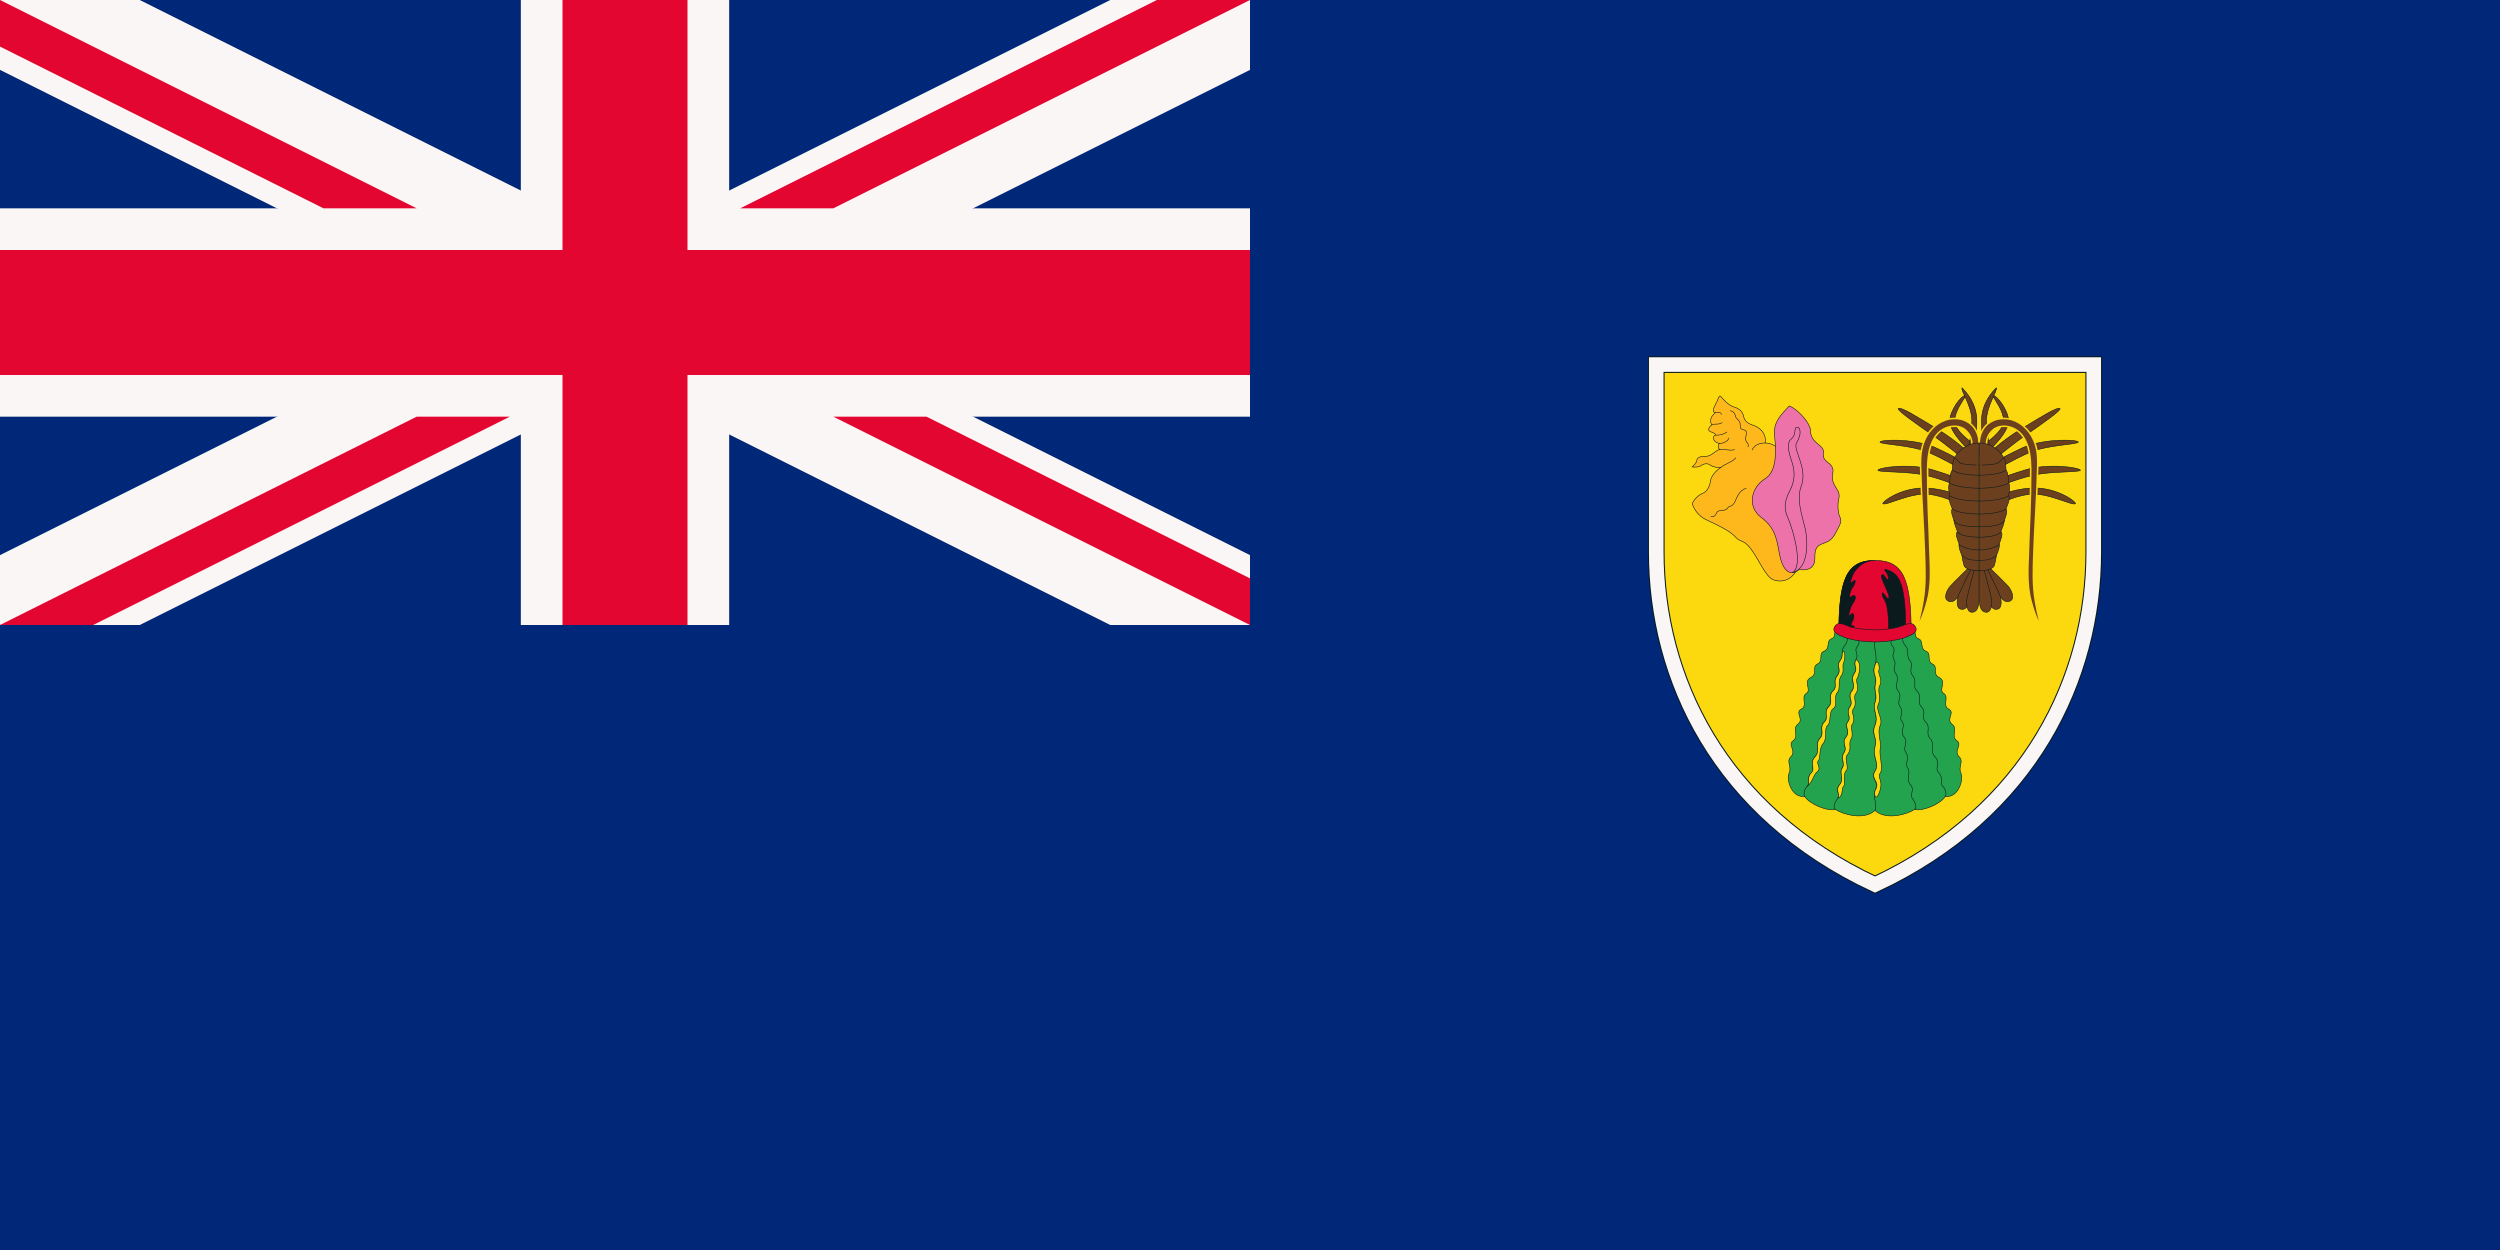
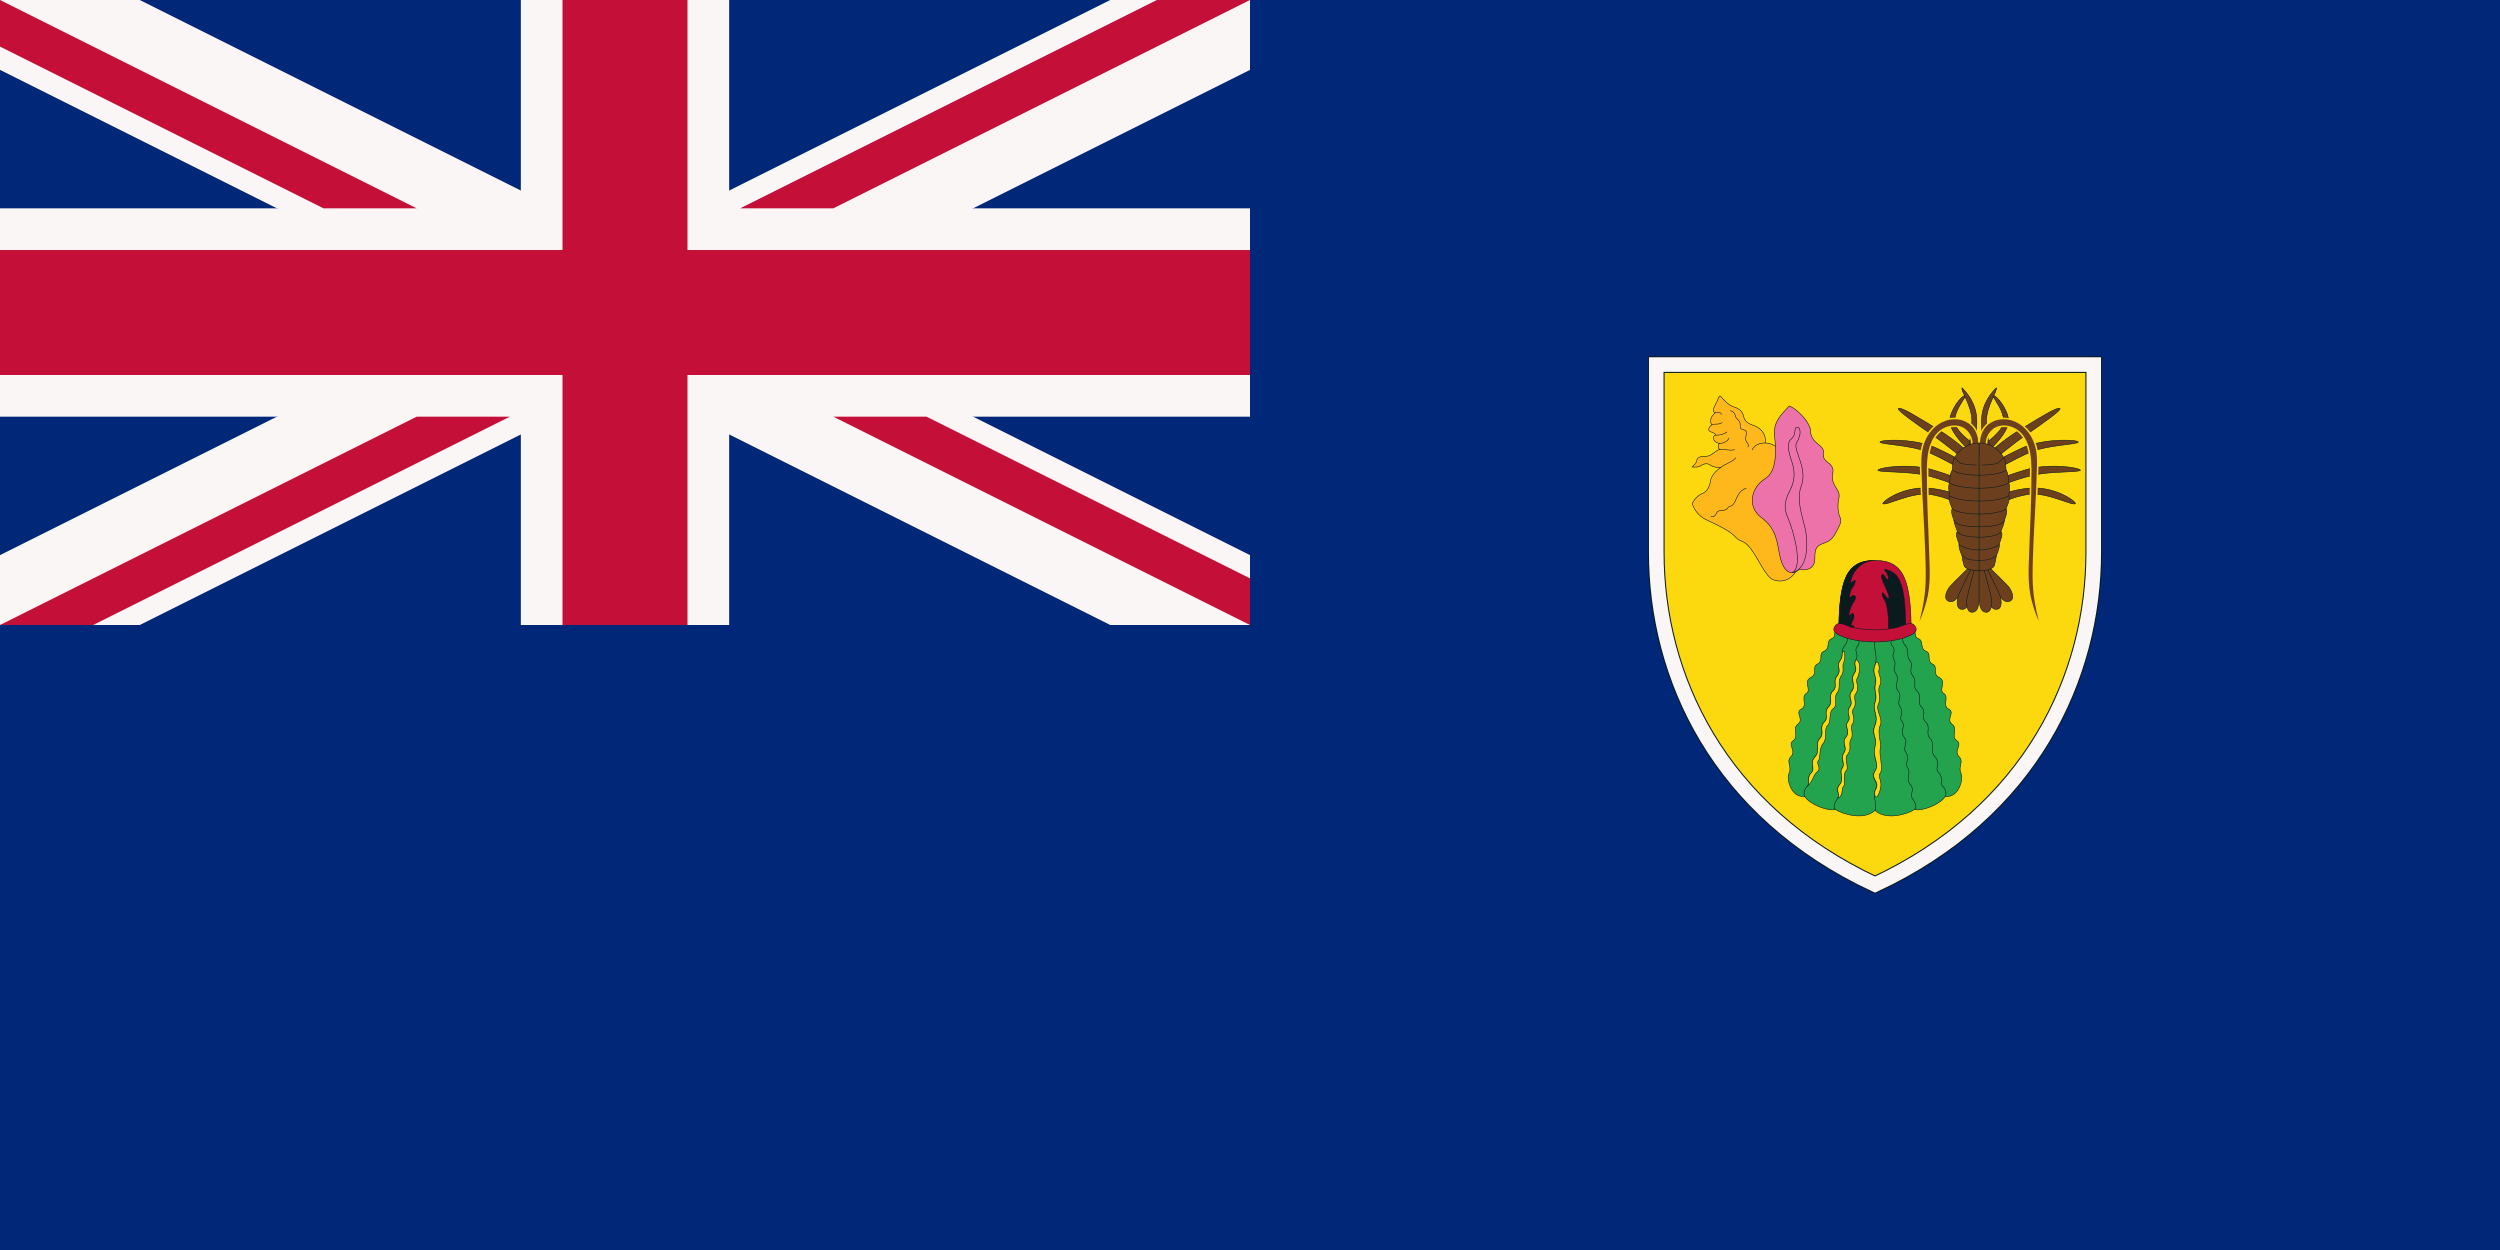
<svg xmlns="http://www.w3.org/2000/svg" xmlns:xlink="http://www.w3.org/1999/xlink" width="1200" height="600" viewBox="0 0 9600 4800">
  <defs>
    <path id="a" d="M840-1000v720C840 200 600 717 0 997-600 717-840 200-840-280v-720z" />
  </defs>
  <g fill="#012778">
    <path d="M0 0h9600v4800H0Z" />
    <path fill="#faf6f5" d="M0 0v268.3L4263.3 2400H4800v-268.3L536.6 0H0zm4800 0v268.3L536.6 2400H0v-268.3L4263.3 0H4800z" />
    <path fill="#faf6f5" d="M2000 0v2400h800V0h-800zM0 800v800h4800V800H0z" />
-     <path fill="#e30631" d="M0 960v480h4800V960H0zM2160 0v2400h480V0h-480zM0 2400l1600-800h357.8l-1600 800H0zM0 0l1600 800h-357.8L0 178.9V0zm2842.2 800 1600-800H4800L3200 800h-357.8zM4800 2400l-1600-800h357.7L4800 2221V2400z" />
+     <path fill="#c40f38" d="M0 960v480h4800V960H0zM2160 0v2400h480V0h-480zM0 2400l1600-800h357.8l-1600 800H0zM0 0l1600 800h-357.8L0 178.9V0zm2842.2 800 1600-800H4800L3200 800h-357.8zM4800 2400l-1600-800h357.7L4800 2221V2400z" />
  </g>
  <g fill="none" stroke="#0a1a1d" transform="translate(7200 2400)">
    <use xlink:href="#a" fill="#fcd80e" stroke-width="64" />
    <use xlink:href="#a" stroke="#faf6f5" stroke-width="56" />
    <g stroke-linecap="round" stroke-linejoin="round" stroke-width="2.2">
      <path fill="#ffb81c" d="M-303-207c-22 37-59 45-88 33-30-12-57-82-87-120-29-37-37-21-57-43-19-21-49-37-96-59-26-12-53-23-71-69 7-19 26-35 41-41 15-5 27-27 29-46 2-18 18-38 40-53-10 2-31-2-41-9-9-8-24-6-33 1-9 6-20 8-36 6 6-5 17-16 18-26s13-15 36-15c22 0 37-26 55-26-13 0-10-22-3-23-32-6-28-32-15-32-1-4-5-8-20-13-14-5-7-18 4-26-10-20-1-35 15-48-22-1 2-32 8-49 6-16 9-18 16-8 8 9 26 30 47 36 20 6 32 17 36 34 4 18 12 27 34 35 23 7 54 26 50 69 18 1 31 6 42 15" />
      <path fill="#ed72aa" d="M-248-749c0 24 11 39 25 51 15 12 28 22 25 37-3 16 3 26 16 36 14 10 24 22 20 42s-1 32 7 47 22 27 16 51-3 56 5 72c7 15 0 27-14 54-14 26-22 36-51 46-30 9-32 27-32 58 0 32-21 48-60 42-40 33-65-6-75-55s-12-102-71-145c-58-44-35-118 14-148 49-29 43-115 37-168-5-53 30-83 57-112 36 14 81 69 81 92z" />
      <path fill="#ed72aa" d="M-333-408c-11-26-23-52 6-108 30-57 11-100 2-129-9-28-11-54 0-66 12-11 17-18 18-37 1-18 16-12 18-3s4 24-12 51c-16 28 45 96 17 169-19 51 6 116 16 161s16 153-50 169c45-22 3-165-15-207z" />
      <path d="M-630-416c11 2 17-4 20-11s5-11 15-12c10 0 26-3 30-11 3-8 15-1 26-21 10-21 17-45 44-54m74-174c-10 0-39 1-51 27m-83-151c24 7 14 23 26 32 22 17 2 35 20 40s17 8 13 28c-6 23 16 24 8 39m-104 79c14-13 49-23 57-37m-58-32c21-1 49 7 53-1m-56-22c10 0 31-7 35-21m-50-11c12 0 27-1 42-12m-58-27c9-7 25 1 40-9m-25-39c7 0 22-2 22 7" />
      <g fill="#6c401f" transform="translate(400 -400)">
        <g id="c">
          <path d="M-55-233s-70-59-128-99-128-89-128-99c11-8 70 30 151 79 82 50 128 99 128 99zm-5 40s-68-41-135-70c-70-29-175-29-186-39 0-10 122-16 209 19 89 41 135 70 135 70zm-1 68s-74-34-146-50c-70-16-170-10-182-19 0-10 124-30 217 0 94 29 134 49 134 49zm-4 69s-56-38-130-46c-70-7-163 46-175 36 0-10 81-69 182-59 99 10 146 49 146 49zm23-218s-71-65-71-109c0-39 43-99 62-99-10 20-43 60-43 99 0 40 75 89 75 89z" />
          <path d="M-42-274s14-65 14-109c0-59-42-113-38-128 15 15 57 59 57 128 0 60-10 89-10 89z" />
          <g stroke="none">
            <use xlink:href="#b" stroke="#fcd80e" stroke-width="12" />
            <path id="b" d="M-25-295c0-19-7-36-19-49-16-19-40-25-65-21-30 5-54 23-69 51-20 37-22 77-23 116 0 135 5 190 9 323 1 39 8 119-10 182-7 27-15 52-27 78 8-33 12-50 16-75 11-65 8-126 6-186-4-123-11-186-15-335-1-45 3-79 24-115 22-37 60-64 103-64 18 0 33 3 48 12 30 16 44 49 44 82z" />
          </g>
          <path d="M-19 187s-28 50-49 86-38 44-54 33c-15-11-2-40 10-54s79-79 79-79z" />
          <path d="M-12 191s-11 57-20 98c-8 41-22 55-39 50-18-4-15-37-8-54s49-103 49-103z" />
          <path d="M0 193v100c0 42-10 59-29 58-18-1-22-33-18-52 3-18 28-111 28-111z" />
        </g>
        <use xlink:href="#c" transform="scale(-1 1)" />
        <g id="d">
          <path d="M0 192c-53-1-58-20-58-20s-7-24-8-39c-1-2-15-32-11-45-5-12-17-41-6-46-5-14-13-30-14-45-4-11-14-35-6-43 0 0-19-40-10-50 0 0-9-39 0-49 0 0 0-40 10-50 0 0 0-39 9-49 0 2 28-55 94-55l-1 85h1z" />
          <path fill="none" d="M0-26c-85-1-103-20-103-20M0-76c-85 0-113-20-113-20M0-125c-85-1-113-20-113-20M0-175c-85-1-103-20-103-20m102-19c1 0-64 0-74-10l-19-19M0 152c-25 0-53-4-66-19m66-21c-47 0-75-19-75-19s-1-2-2-5M0 63c-62-1-79-14-83-21M0 23C-85 23-94 3-94 3l-3-6" />
        </g>
        <use xlink:href="#d" transform="scale(-1 1)" />
      </g>
      <g id="e">
        <path fill="#24a34e" d="M0 712c-43 40-126 14-152-4-27 9-99-19-118-50-52 7-70-67-61-86 14-28-11-46 7-65 25-24-14-47 10-63 24-17-6-45 18-63 25-19-13-45 13-58s-3-47 19-60-13-46 17-61c29-15 3-41 26-52 25-13 2-40 25-49 26-11 7-40 29-48 19-7 7-25 19-41H0" />
        <path d="M-99 18c-20 20 4 35-16 59-21 25-2 38-19 60s8 33-11 58c-19 24 4 39-17 59-20 21 4 39-17 61-20 23 4 38-16 58-21 21 3 43-17 63-20 21 4 47-19 71-22 24 4 43-14 61-19 19-2 38-15 51s-15 31-10 39M-60 25c-18 25 10 36-7 56-17 21 7 28-6 52s10 30-7 54 9 43-9 67c-19 24 9 37-8 61-16 25 8 38-7 56-15 19 11 37-8 60-18 22 8 39-7 59-15 21 6 43-7 60-13 16 9 41-10 63-18 22 4 37-7 52s-20 37-9 43" />
      </g>
      <use xlink:href="#e" transform="scale(-1 1)" />
      <path stroke="#24a34e" d="M0 712V12" />
      <path d="M0 48c-9 39 13 73 0 106-13 32 9 45 2 71-8 26 9 45-2 73s15 50 0 87c-15 36 10 45 0 82-11 42 19 64 0 94s17 37 2 71c-15 33 9 46-2 80" />
      <path fill="#fcd80e" d="M15 174c-5 11 15 37 4 57-12 19 6 49-6 73s19 54 7 82c-13 28 6 63 0 89-5 26 13 76 0 94-13 19 13 24-2 70s-25 7-16-7c19-31-21-41-2-71s-11-52 0-94c10-37-15-46 0-82 15-37-11-59 0-87s-6-47 2-73c7-26-15-39-2-71 10-32 20 9 15 20zm-84 32c-7 12 12 35-5 58-12 16 8 35-9 58-11 16 11 36-4 59-10 13 7 38-5 57-12 20 6 36-15 62-12 14 9 49-4 60s-1 54-10 60c-8 7 0 38-22 45 11-15-11-30 7-52 19-22-3-47 10-63 13-17-8-39 7-60 15-20-11-37 7-59 19-23-7-41 8-60 15-18-9-31 7-56 17-24-11-37 8-61 18-24-8-43 9-67s-6-30 7-54c24 9 12 61 4 73zm-50-65c-10 16 4 35-11 55-15 21 0 47-15 64-15 16 4 48-15 61s-7 52-22 65 0 50-17 69-9 58-19 67c-9 9 13 28-3 41-17 13-17 39-39 56 13-13-4-32 15-51 18-18-8-37 14-61 23-24-1-50 19-71 20-20-4-42 17-63 20-20-4-35 16-58 21-22-3-40 17-61 21-20-2-35 17-59 19-25-6-36 11-58 8-10 8-19 8-27 12-31 12 23 7 31z" />
-       <path fill="#e30631" d="M-139 35c0-210 29-283 139-283s139 73 139 283z" />
+       <path fill="#c40f38" d="M-139 35c0-210 29-283 139-283s139 73 139 283z" />
      <path fill="#0a1a1d" d="M-139 35c0-210 29-283 139-283-50 0-81 39-89 65-9 26-4 24 7 14s6 12-4 24c-9 12-18 47-5 36 13-12 23 1 9 21-14 19-26 65-12 49s17 10 8 23c-8 13-7 25 0 19 8-6 7 21 0 32zm191-4C52 0 53-73 36-97c-12-19-12-39 2-17s21 11 11-11c-12-28-28-59-24-65 5-7 8-4 18 11s12-7 1-22c-11-14-10-17 13-7 41 17 61 66 61 231z" />
-       <path fill="#e30631" d="M0 65c-44 0-92-7-124-20-38-15-40-28-27-44 10-12 30-5 50 4 19 8 73 14 101 14s82-6 101-15c20-8 40-15 50-3 13 16 11 29-27 44C92 58 44 65 0 65z" />
+       <path fill="#c40f38" d="M0 65c-44 0-92-7-124-20-38-15-40-28-27-44 10-12 30-5 50 4 19 8 73 14 101 14s82-6 101-15c20-8 40-15 50-3 13 16 11 29-27 44C92 58 44 65 0 65z" />
    </g>
  </g>
</svg>
